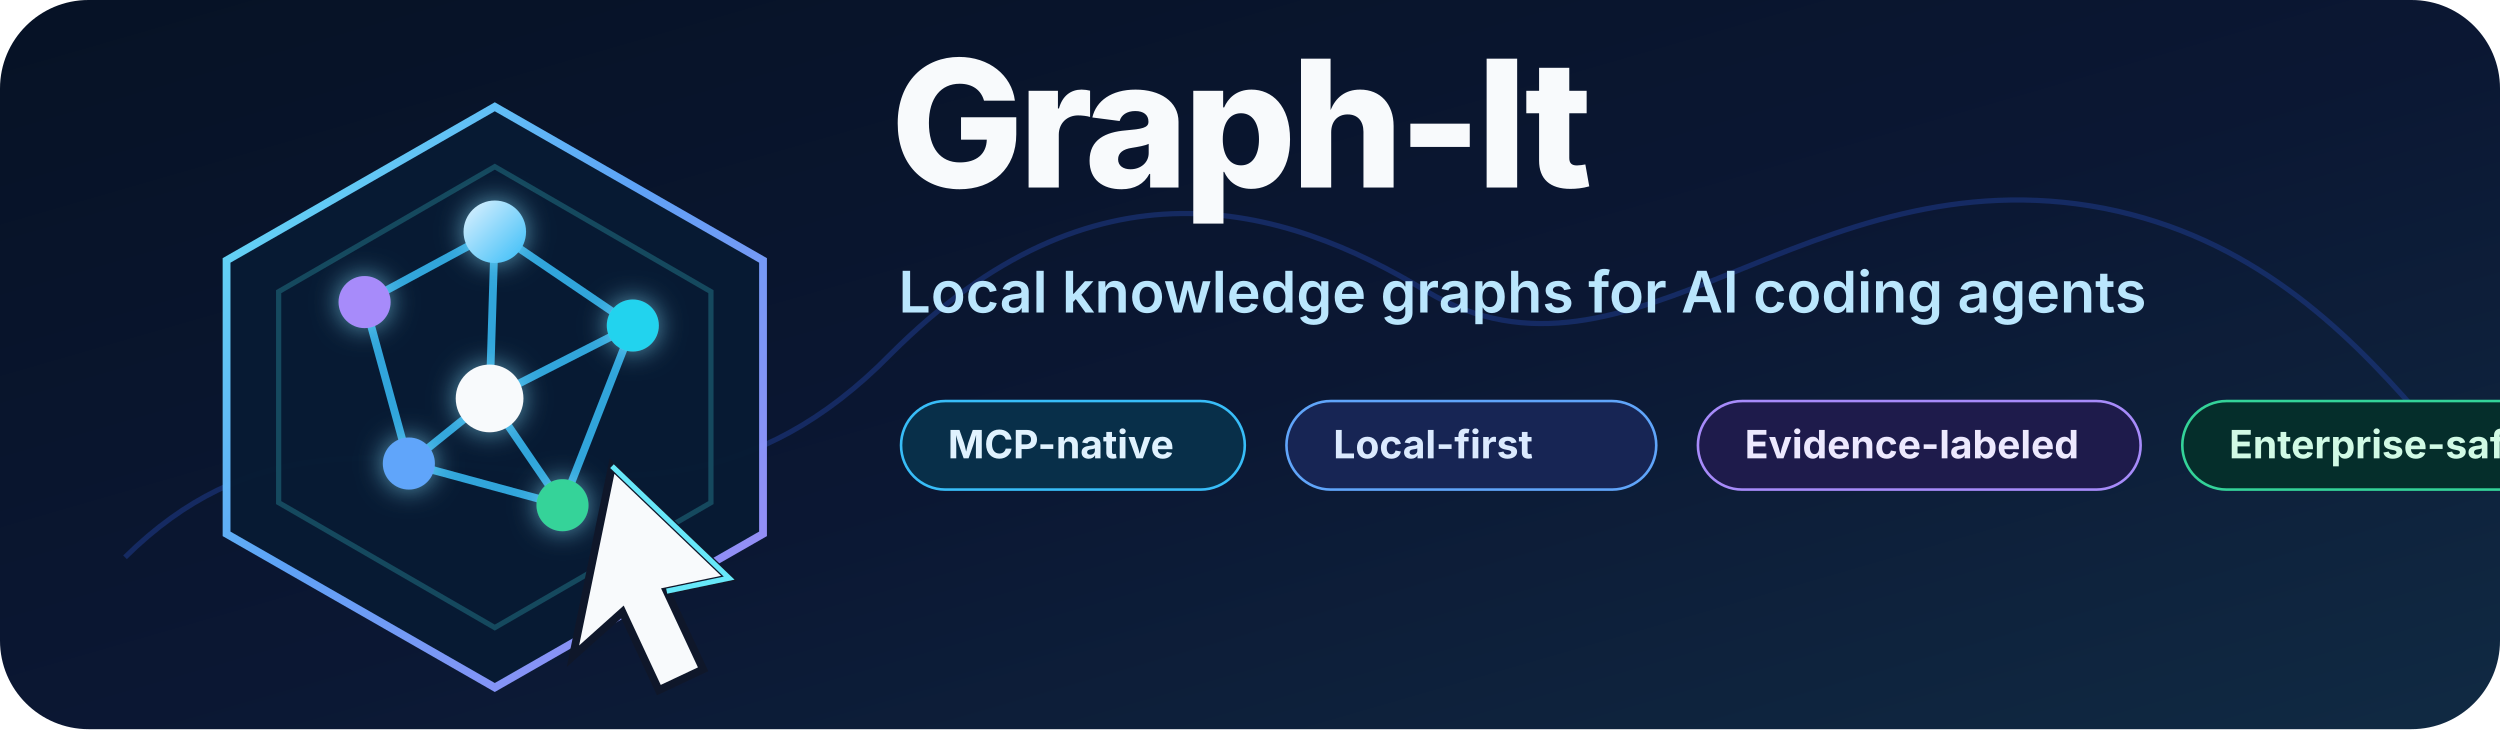
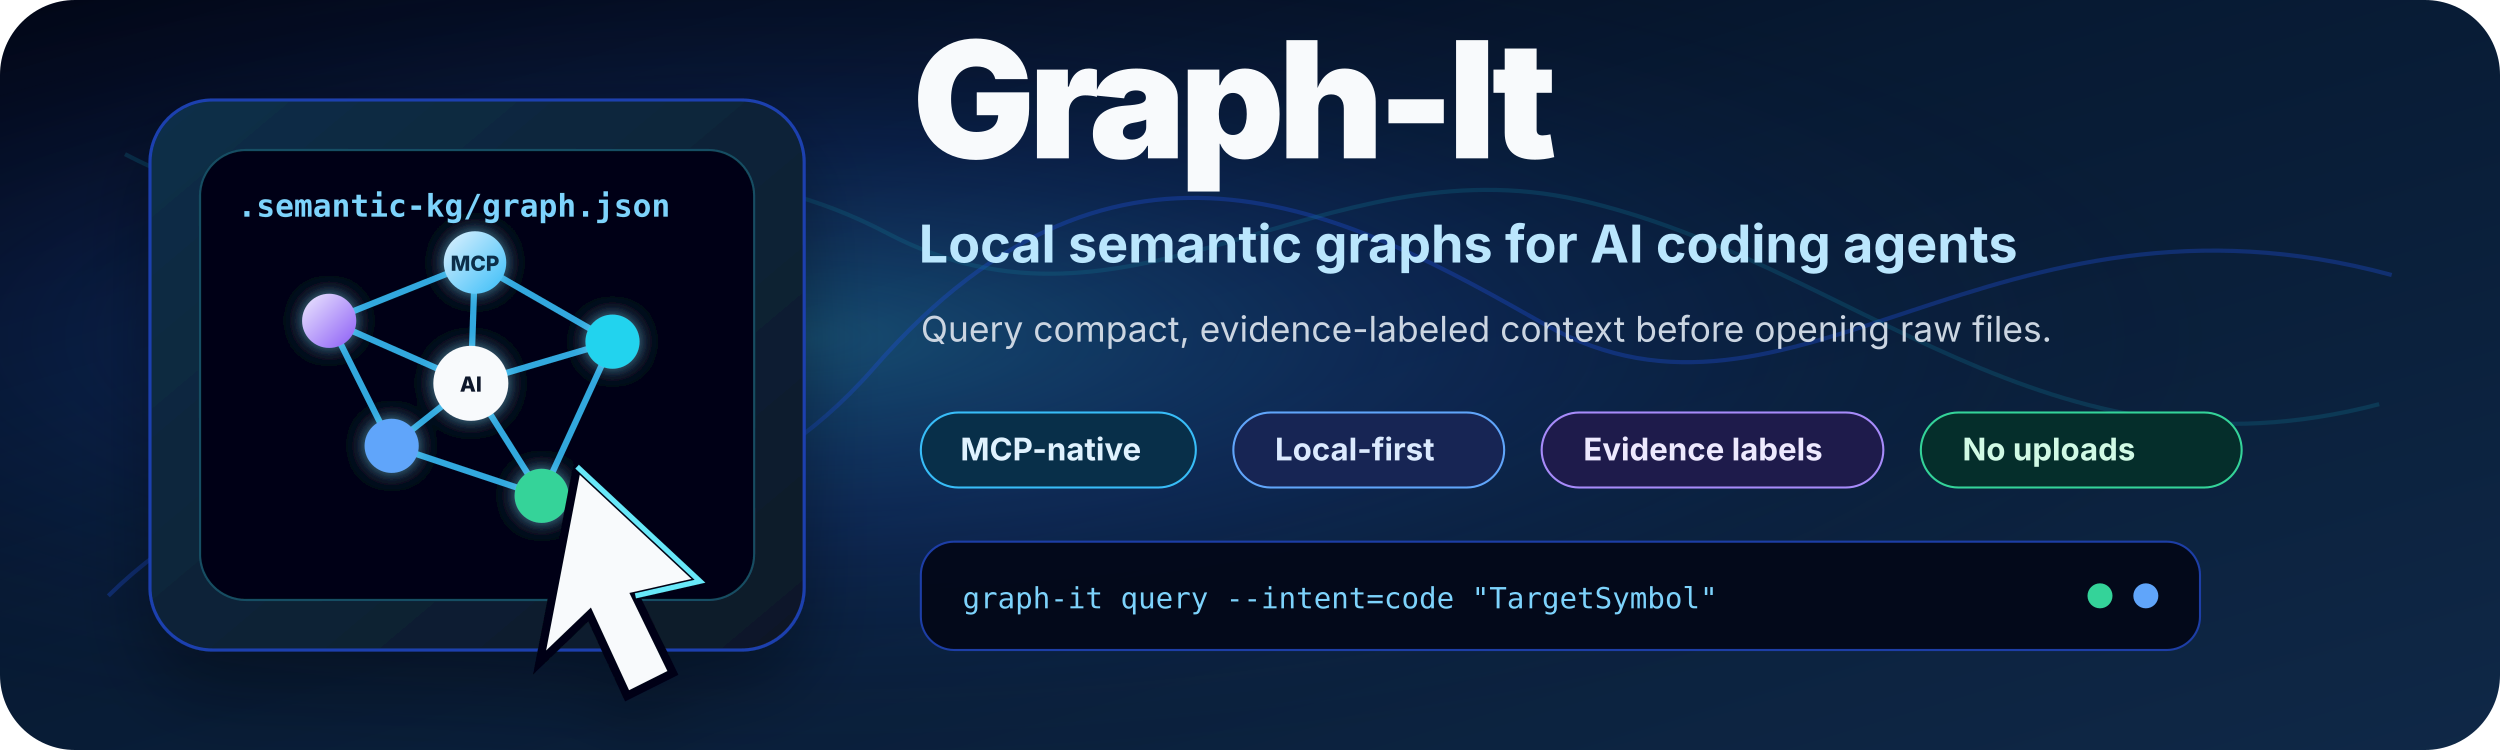
- <svg xmlns="http://www.w3.org/2000/svg" width="960" height="280" viewBox="0 0 960 280" role="img" aria-labelledby="title desc">
+ <svg xmlns="http://www.w3.org/2000/svg" width="1200" height="360" viewBox="0 0 1200 360" role="img" aria-labelledby="title desc">
  <defs>
-     <linearGradient id="bg" x1="0" x2="1" y1="0" y2="1">
-       <stop offset="0" stop-color="#061225" />
-       <stop offset="0.52" stop-color="#0B1733" />
-       <stop offset="1" stop-color="#102A43" />
+     <linearGradient id="bg" x1="0" y1="0" x2="1" y2="1">
+       <stop offset="0" stop-color="#020617" />
+       <stop offset="0.42" stop-color="#071A33" />
+       <stop offset="1" stop-color="#0F2847" />
    </linearGradient>
-     <linearGradient id="accent" x1="0" x2="1" y1="0" y2="1">
+     <radialGradient id="halo" cx="32%" cy="45%" r="58%">
+       <stop offset="0" stop-color="#38BDF8" stop-opacity="0.32" />
+       <stop offset="0.45" stop-color="#2563EB" stop-opacity="0.14" />
+       <stop offset="1" stop-color="#020617" stop-opacity="0" />
+     </radialGradient>
+     <linearGradient id="line" x1="0" y1="0" x2="1" y2="1">
      <stop offset="0" stop-color="#67E8F9" />
-       <stop offset="0.45" stop-color="#60A5FA" />
+       <stop offset="0.48" stop-color="#60A5FA" />
      <stop offset="1" stop-color="#A78BFA" />
    </linearGradient>
-     <linearGradient id="node" x1="0" x2="1" y1="0" y2="1">
+     <linearGradient id="panel" x1="0" y1="0" x2="1" y2="1">
+       <stop offset="0" stop-color="#082F49" />
+       <stop offset="1" stop-color="#111827" />
+     </linearGradient>
+     <linearGradient id="nodeBlue" x1="0" y1="0" x2="1" y2="1">
      <stop offset="0" stop-color="#E0F2FE" />
      <stop offset="1" stop-color="#38BDF8" />
    </linearGradient>
-     <filter id="glow" x="-40%" y="-40%" width="180%" height="180%">
-       <feGaussianBlur stdDeviation="5" result="blur" />
-       <feColorMatrix in="blur" type="matrix" values="0 0 0 0 0.25 0 0 0 0 0.78 0 0 0 0 1 0 0 0 0.65 0" />
+     <linearGradient id="nodePurple" x1="0" y1="0" x2="1" y2="1">
+       <stop offset="0" stop-color="#EDE9FE" />
+       <stop offset="1" stop-color="#8B5CF6" />
+     </linearGradient>
+     <filter id="softGlow" x="-40%" y="-40%" width="180%" height="180%">
+       <feGaussianBlur stdDeviation="4" result="blur" />
+       <feColorMatrix in="blur" type="matrix" values="0 0 0 0 0.22 0 0 0 0 0.76 0 0 0 0 1 0 0 0 0.65 0" />
      <feMerge>
        <feMergeNode />
        <feMergeNode in="SourceGraphic" />
      </feMerge>
    </filter>
+     <filter id="cardShadow" x="-20%" y="-20%" width="140%" height="140%">
+       <feDropShadow dx="0" dy="18" stdDeviation="18" flood-color="#000000" flood-opacity="0.35" />
+     </filter>
  </defs>
-   <rect width="960" height="280" rx="34" fill="url(#bg)" />
-   <path d="M48 214 C142 121 238 242 342 136 C420 58 492 78 548 112 C626 158 694 58 808 80 C864 91 900 126 928 158" fill="none" stroke="#1E3A8A" stroke-width="2" opacity="0.55" />
-   <g transform="translate(62 34)">
-     <path d="M128 7 L231 66 V171 L128 230 L25 171 V66 Z" fill="#071B33" stroke="url(#accent)" stroke-width="3" opacity="0.98" />
-     <path d="M128 30 L211 78 V159 L128 207 L45 159 V78 Z" fill="none" stroke="#164E63" stroke-width="2" opacity="0.9" />
-     <g stroke="#38BDF8" stroke-width="3" opacity="0.85">
-       <line x1="78" y1="82" x2="128" y2="55" />
-       <line x1="128" y1="55" x2="181" y2="91" />
-       <line x1="78" y1="82" x2="95" y2="144" />
-       <line x1="181" y1="91" x2="154" y2="160" />
-       <line x1="95" y1="144" x2="154" y2="160" />
-       <line x1="128" y1="55" x2="126" y2="119" />
-       <line x1="126" y1="119" x2="95" y2="144" />
-       <line x1="126" y1="119" x2="181" y2="91" />
-       <line x1="126" y1="119" x2="154" y2="160" />
+   <rect width="1200" height="360" rx="36" fill="url(#bg)" />
+   <rect width="1200" height="360" rx="36" fill="url(#halo)" />
+   <path d="M52 286 C178 162 294 320 420 176 C538 41 650 104 742 156 C860 222 956 80 1148 132" fill="none" stroke="#1D4ED8" stroke-width="2" opacity="0.35" />
+   <path d="M60 74 C202 148 289 40 426 112 C542 173 634 68 758 96 C890 126 982 236 1142 194" fill="none" stroke="#0E7490" stroke-width="2" opacity="0.28" />
+   <g transform="translate(72 48)" filter="url(#cardShadow)">
+     <rect x="0" y="0" width="314" height="264" rx="30" fill="url(#panel)" stroke="#1E40AF" stroke-width="1.5" />
+     <rect x="24" y="24" width="266" height="216" rx="22" fill="#020617" stroke="#164E63" />
+     <text x="42" y="56" fill="#7DD3FC" font-family="Consolas, Menlo, monospace" font-size="15" font-weight="700">.semantic-kg/graph.json</text>
+     <g stroke="#38BDF8" stroke-width="3" opacity="0.88">
+       <line x1="86" y1="106" x2="156" y2="78" />
+       <line x1="156" y1="78" x2="222" y2="116" />
+       <line x1="86" y1="106" x2="116" y2="166" />
+       <line x1="222" y1="116" x2="188" y2="190" />
+       <line x1="116" y1="166" x2="188" y2="190" />
+       <line x1="156" y1="78" x2="154" y2="136" />
+       <line x1="154" y1="136" x2="116" y2="166" />
+       <line x1="154" y1="136" x2="222" y2="116" />
+       <line x1="154" y1="136" x2="188" y2="190" />
+       <line x1="86" y1="106" x2="154" y2="136" />
    </g>
-     <g filter="url(#glow)">
-       <circle cx="128" cy="55" r="12" fill="url(#node)" />
-       <circle cx="78" cy="82" r="10" fill="#A78BFA" />
-       <circle cx="181" cy="91" r="10" fill="#22D3EE" />
-       <circle cx="126" cy="119" r="13" fill="#F8FAFC" />
-       <circle cx="95" cy="144" r="10" fill="#60A5FA" />
-       <circle cx="154" cy="160" r="10" fill="#34D399" />
+     <g filter="url(#softGlow)">
+       <circle cx="156" cy="78" r="15" fill="url(#nodeBlue)" />
+       <circle cx="86" cy="106" r="13" fill="url(#nodePurple)" />
+       <circle cx="222" cy="116" r="13" fill="#22D3EE" />
+       <circle cx="154" cy="136" r="18" fill="#F8FAFC" />
+       <circle cx="116" cy="166" r="13" fill="#60A5FA" />
+       <circle cx="188" cy="190" r="13" fill="#34D399" />
    </g>
-     <path d="M173 145 L218 188 L194 193 L208 223 L191 231 L177 201 L158 218 Z" fill="#F8FAFC" stroke="#0F172A" stroke-width="3" />
-     <path d="M173 145 L218 188 L194 193" fill="none" stroke="#67E8F9" stroke-width="2" />
+     <g font-family="Segoe UI, Inter, Arial, sans-serif" font-size="10" font-weight="800" text-anchor="middle">
+       <text x="156" y="82" fill="#082F49">MCP</text>
+       <text x="154" y="140" fill="#0F172A">AI</text>
+     </g>
+     <path d="M205 176 L264 231 L233 238 L251 275 L229 286 L211 247 L187 270 Z" fill="#F8FAFC" stroke="#020617" stroke-width="4" />
+     <path d="M205 176 L264 231 L233 238" fill="none" stroke="#67E8F9" stroke-width="2.5" />
  </g>
-   <g transform="translate(342 72)">
-     <text x="0" y="0" fill="#F8FAFC" font-family="Segoe UI, Inter, Arial, sans-serif" font-size="68" font-weight="800" letter-spacing="-2">Graph-It</text>
-     <text x="3" y="48" fill="#BAE6FD" font-family="Segoe UI, Inter, Arial, sans-serif" font-size="22" font-weight="600">Local knowledge graphs for AI coding agents</text>
-     <g transform="translate(4 82)" font-family="Segoe UI, Inter, Arial, sans-serif" font-size="15" font-weight="650">
-       <rect x="0" y="0" width="132" height="34" rx="17" fill="#082F49" stroke="#38BDF8" />
-       <text x="18" y="22" fill="#E0F2FE">MCP-native</text>
-       <rect x="148" y="0" width="142" height="34" rx="17" fill="#172554" stroke="#60A5FA" />
-       <text x="166" y="22" fill="#DBEAFE">Local-first</text>
-       <rect x="306" y="0" width="170" height="34" rx="17" fill="#1E1B4B" stroke="#A78BFA" />
-       <text x="324" y="22" fill="#EDE9FE">Evidence-labeled</text>
-       <rect x="492" y="0" width="166" height="34" rx="17" fill="#052E2B" stroke="#34D399" />
-       <text x="510" y="22" fill="#D1FAE5">Enterprise-safe</text>
+   <g transform="translate(438 76)">
+     <text x="0" y="0" fill="#F8FAFC" font-family="Segoe UI, Inter, Arial, sans-serif" font-size="78" font-weight="850" letter-spacing="-3">Graph-It</text>
+     <text x="3" y="50" fill="#BAE6FD" font-family="Segoe UI, Inter, Arial, sans-serif" font-size="25" font-weight="650">Local semantic graphs for AI coding agents</text>
+     <text x="4" y="88" fill="#CBD5E1" font-family="Segoe UI, Inter, Arial, sans-serif" font-size="17">
+       Query compact, evidence-labeled context before opening raw files.
+     </text>
+     <g transform="translate(4 122)" font-family="Segoe UI, Inter, Arial, sans-serif" font-size="15" font-weight="750">
+       <rect x="0" y="0" width="132" height="36" rx="18" fill="#082F49" stroke="#38BDF8" />
+       <text x="19" y="23" fill="#E0F2FE">MCP-native</text>
+       <rect x="150" y="0" width="130" height="36" rx="18" fill="#172554" stroke="#60A5FA" />
+       <text x="170" y="23" fill="#DBEAFE">Local-first</text>
+       <rect x="298" y="0" width="164" height="36" rx="18" fill="#1E1B4B" stroke="#A78BFA" />
+       <text x="318" y="23" fill="#EDE9FE">Evidence labels</text>
+       <rect x="480" y="0" width="154" height="36" rx="18" fill="#052E2B" stroke="#34D399" />
+       <text x="500" y="23" fill="#D1FAE5">No uploads</text>
+     </g>
+     <g transform="translate(4 184)" font-family="Consolas, Menlo, monospace" font-size="14">
+       <rect x="0" y="0" width="614" height="52" rx="16" fill="#020617" stroke="#1E40AF" opacity="0.92" />
+       <text x="20" y="32" fill="#7DD3FC">graph-it query --intent=code "TargetSymbol"</text>
+       <circle cx="566" cy="26" r="6" fill="#34D399" />
+       <circle cx="588" cy="26" r="6" fill="#60A5FA" />
    </g>
  </g>
</svg>
